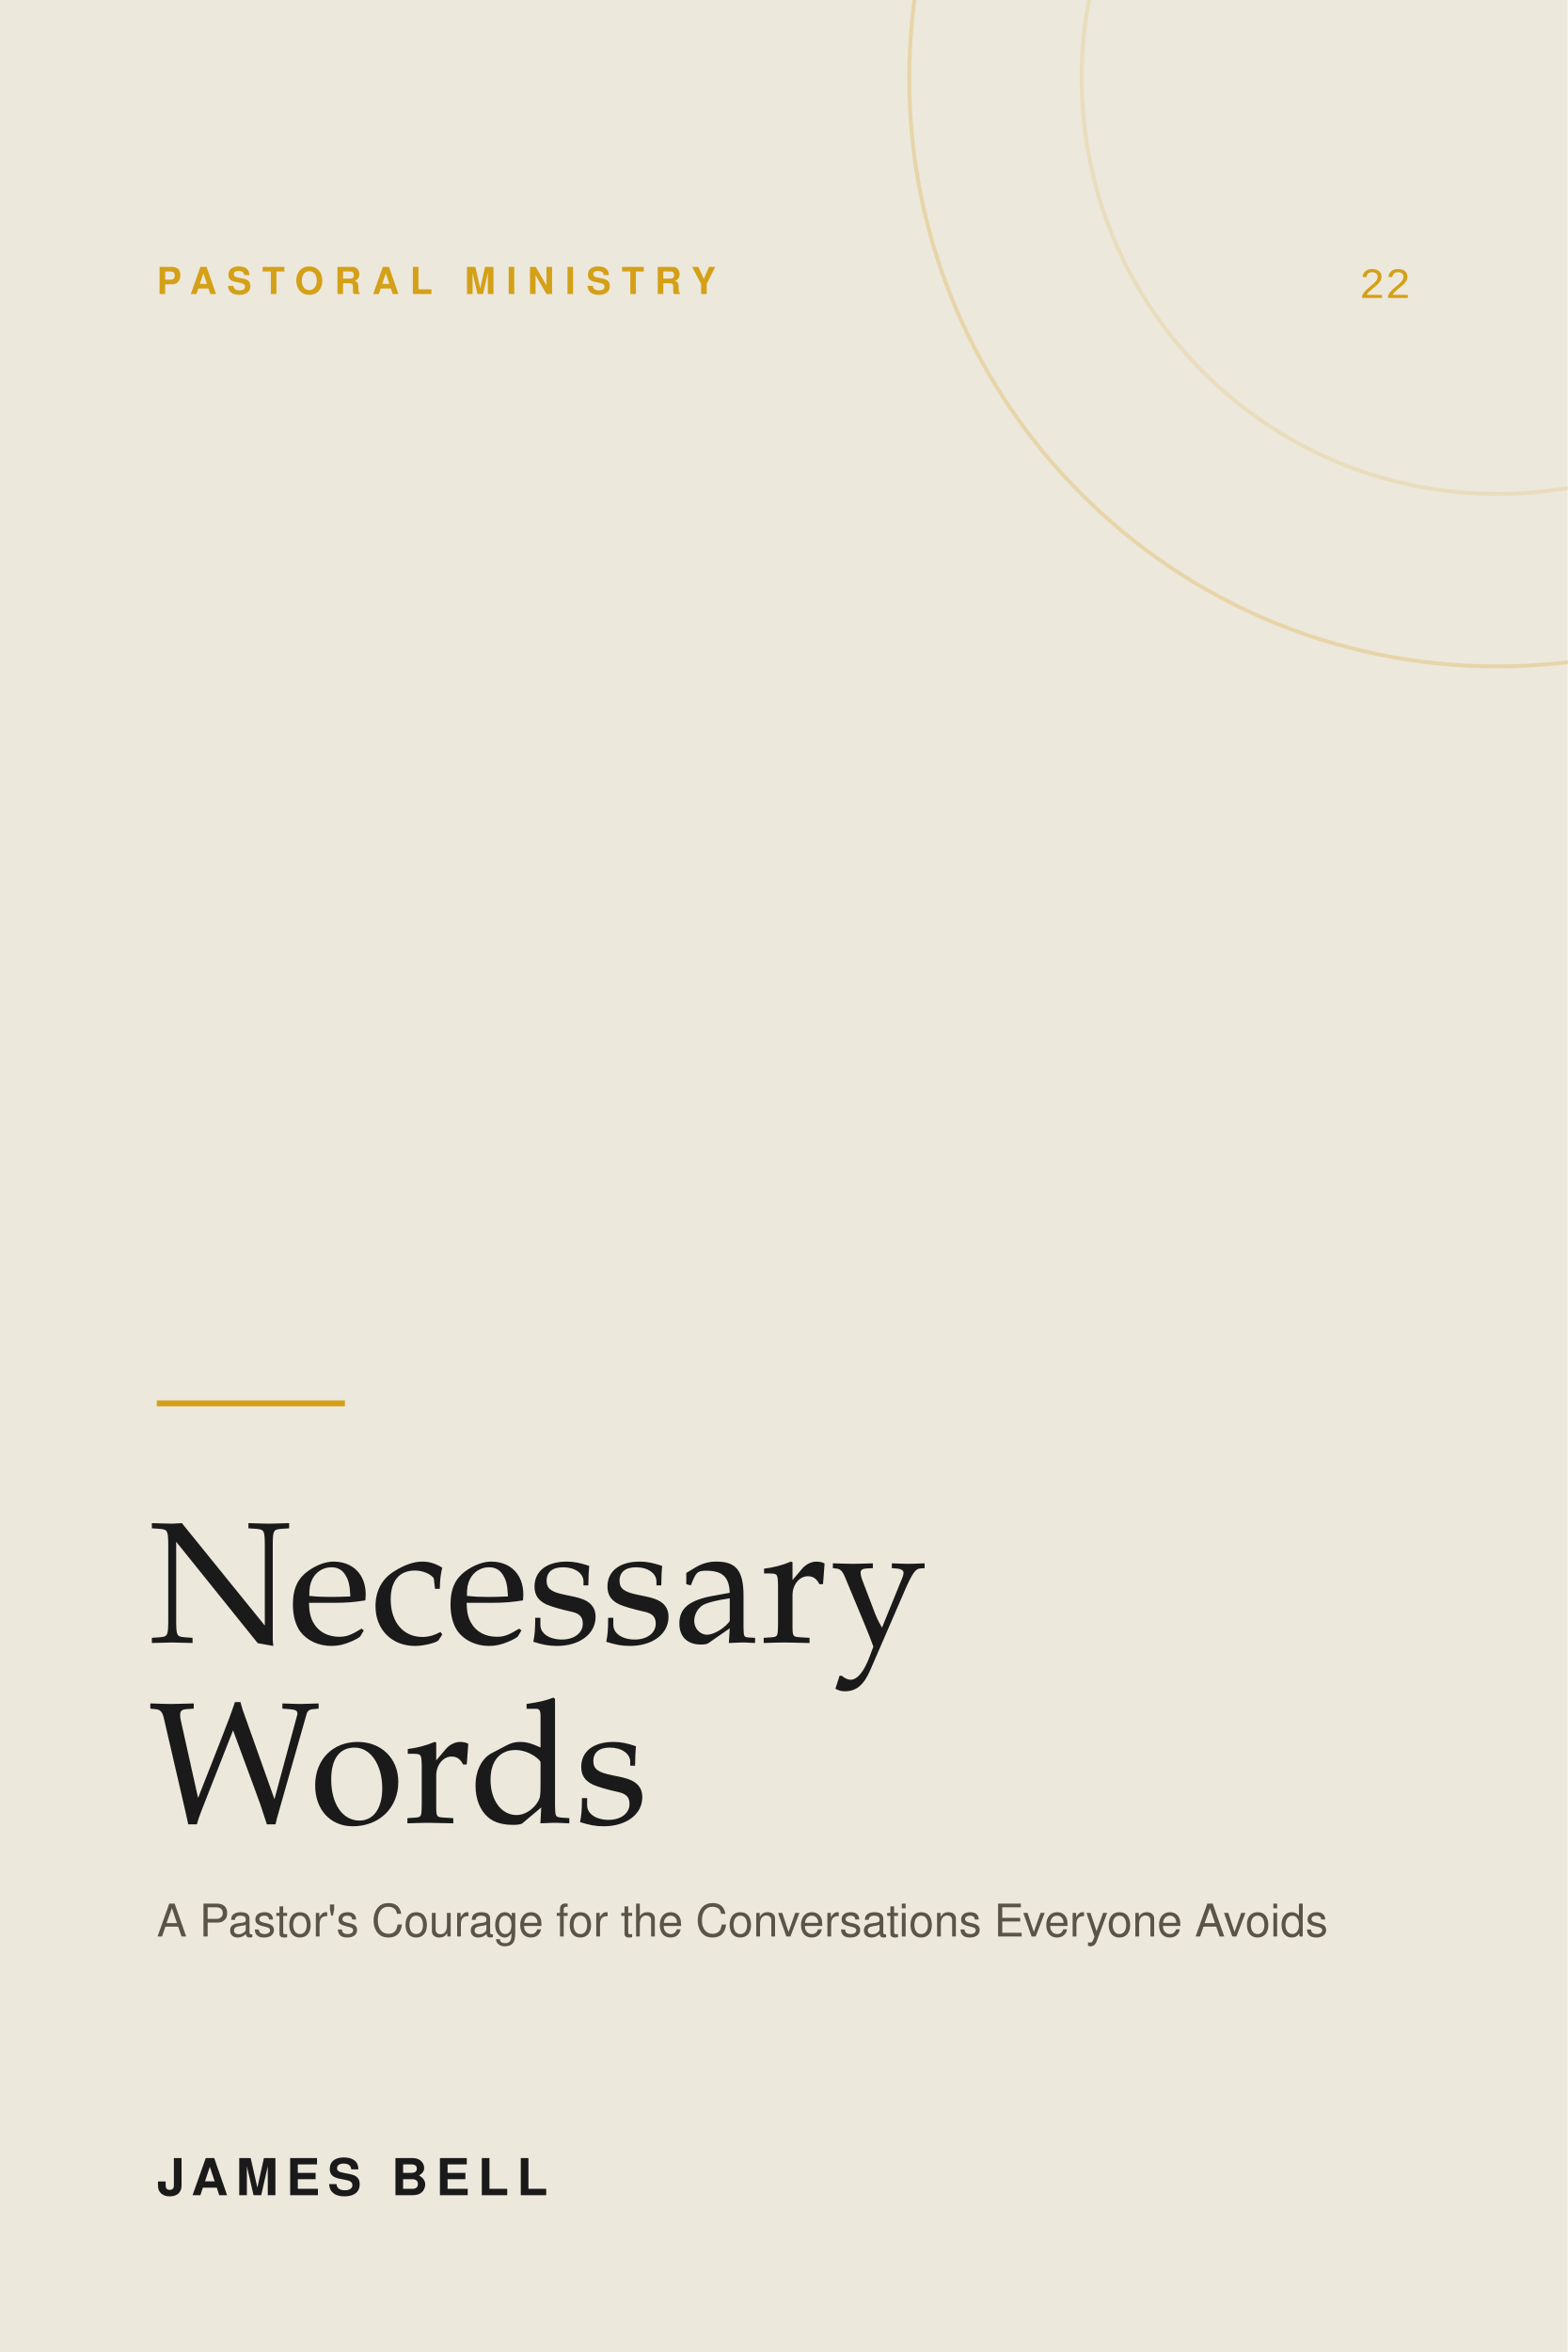
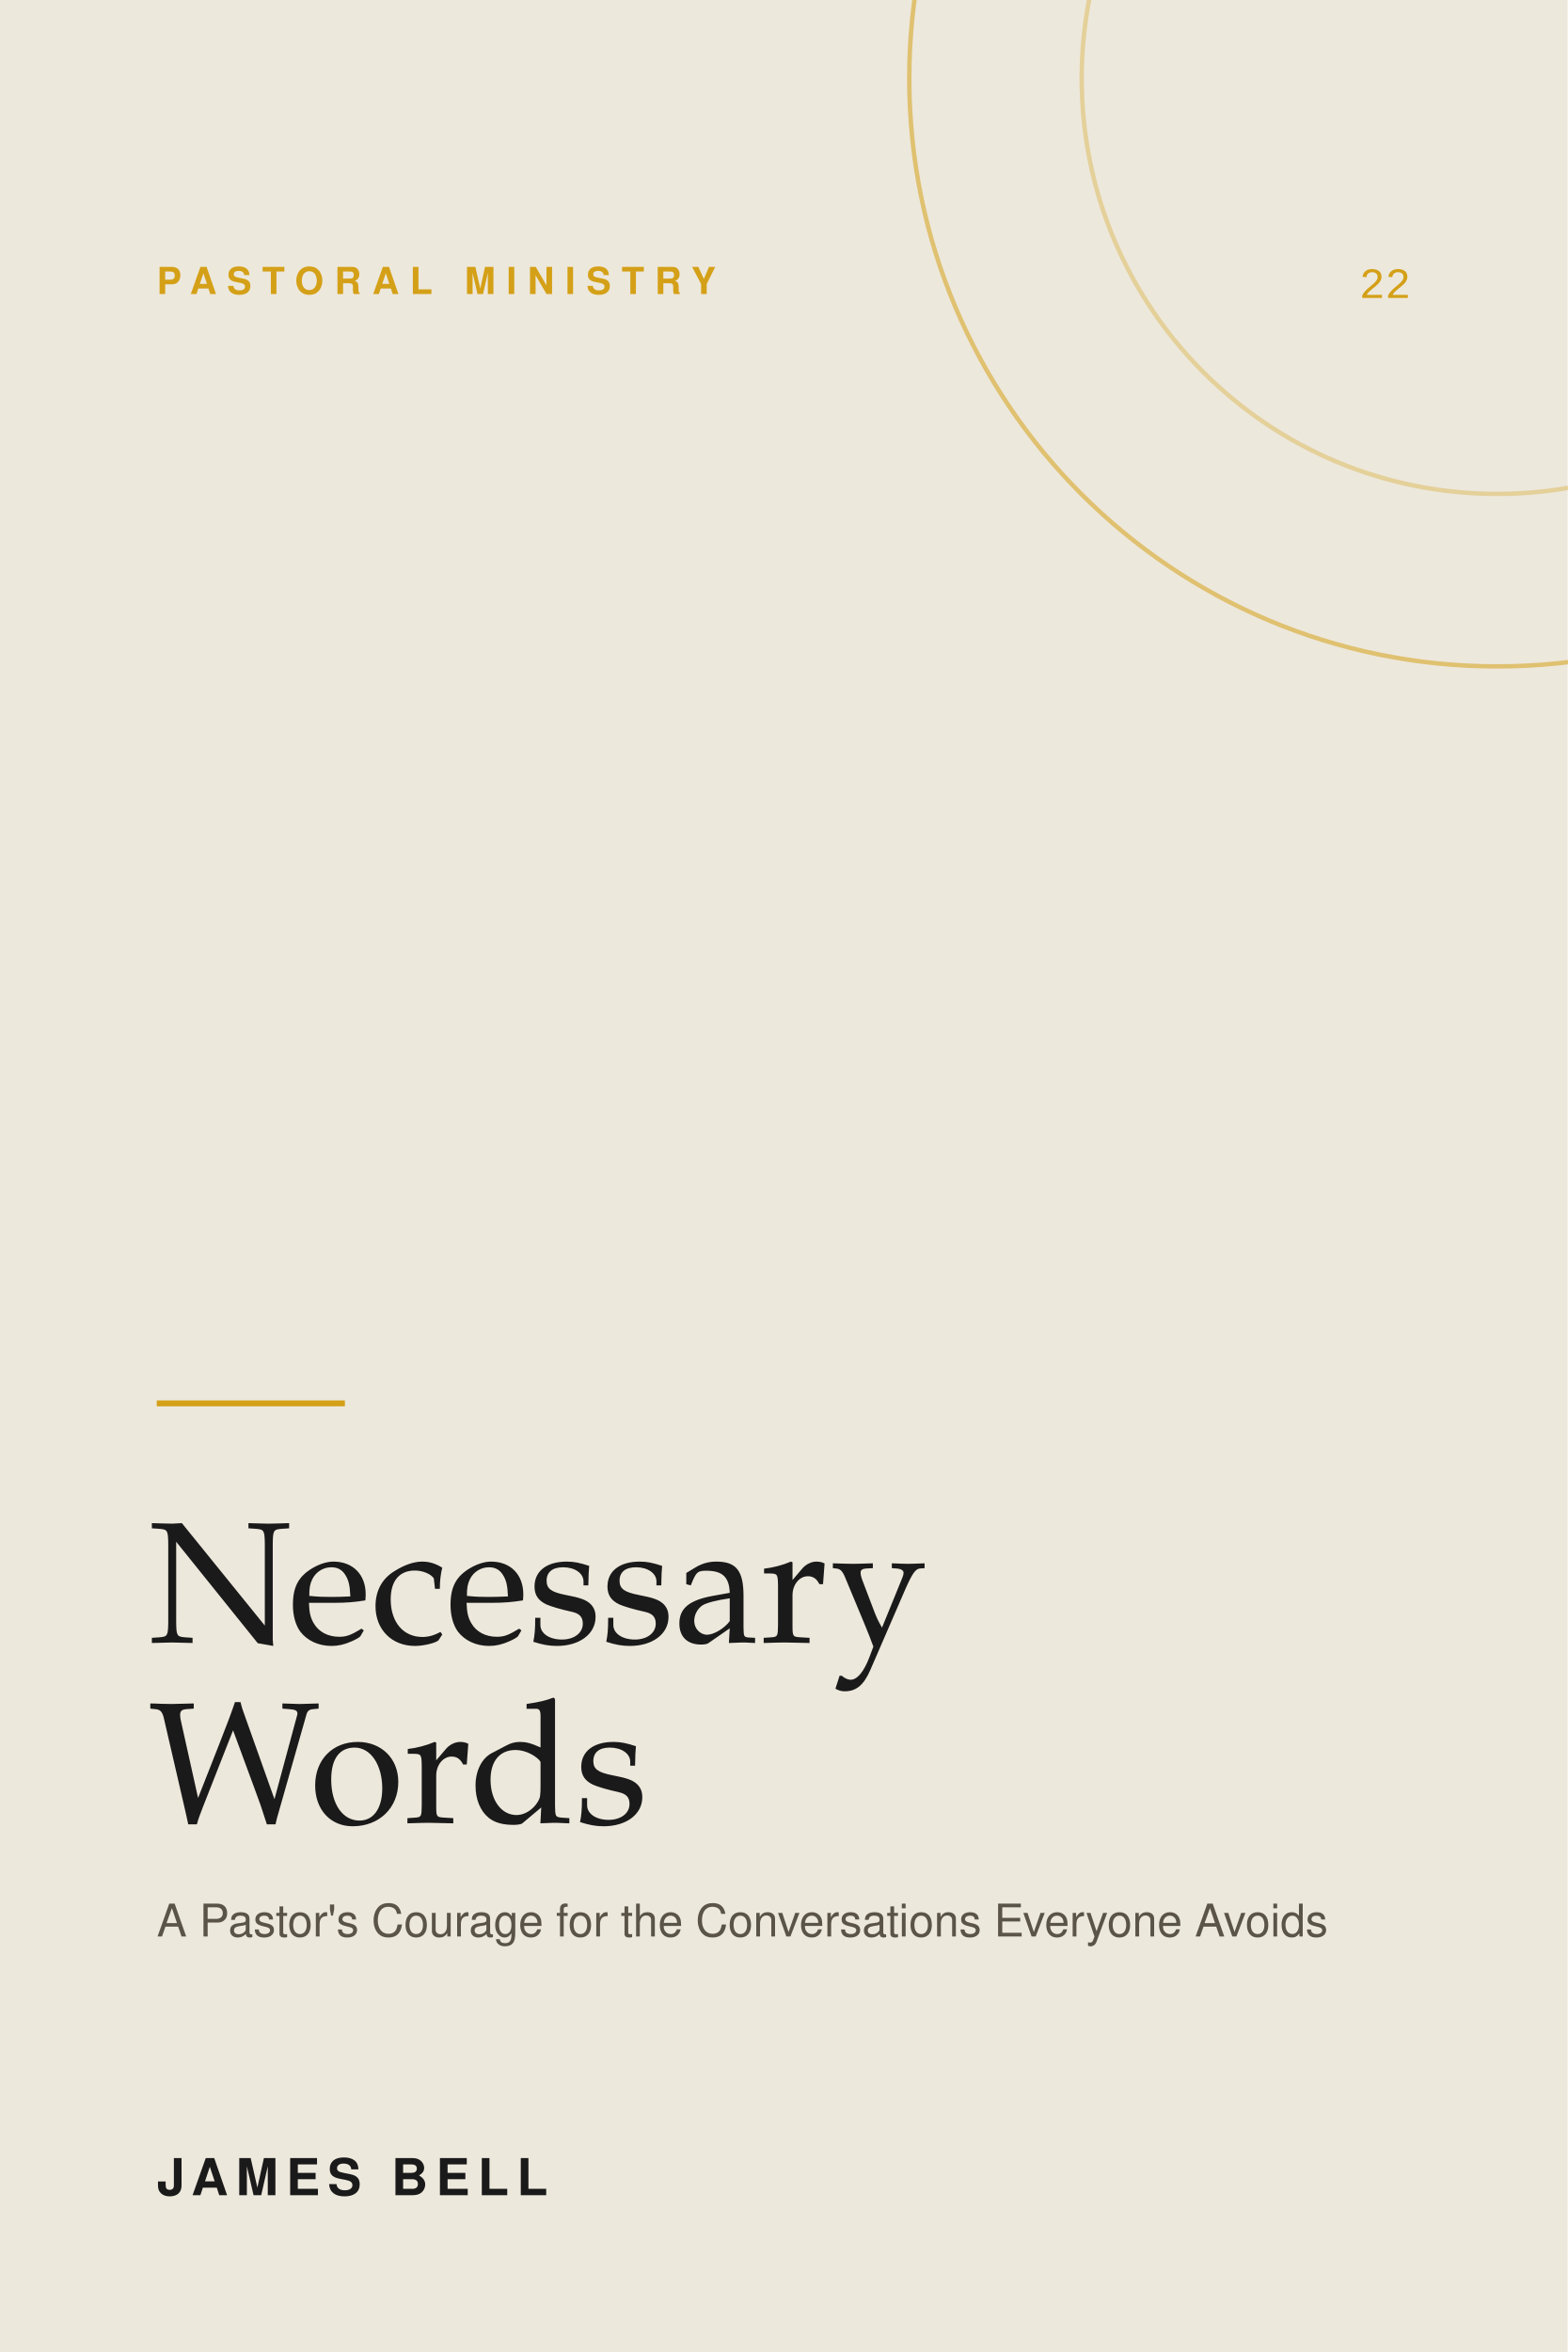
<svg xmlns="http://www.w3.org/2000/svg" width="800" height="1200" viewBox="0 0 800 1200" role="img" aria-label="Necessary Words by James Bell">
  <rect width="800" height="1200" fill="#EDE8DC" />
-   <circle cx="764" cy="40" r="300" fill="none" stroke="#D4A017" stroke-width="2" opacity="0.26" />
-   <circle cx="764" cy="40" r="212" fill="none" stroke="#D4A017" stroke-width="2" opacity="0.16" />
+   <circle cx="764" cy="40" r="300" fill="none" stroke="#D4A017" stroke-width="2.25" opacity="0.55" />
+   <circle cx="764" cy="40" r="212" fill="none" stroke="#D4A017" stroke-width="2.25" opacity="0.34" />
  <text x="80" y="150" font-family="Helvetica, Arial, sans-serif" font-size="19" letter-spacing="5.5" font-weight="700" fill="#D4A017">PASTORAL MINISTRY</text>
  <text x="720" y="152" text-anchor="end" font-family="'JetBrains Mono', 'Courier New', monospace" font-size="22" fill="#D4A017">22</text>
  <line x1="80" y1="716" x2="176" y2="716" stroke="#D4A017" stroke-width="3" />
  <text x="76" y="838" font-family="Palatino, 'Palatino Linotype', Georgia, serif" font-size="88" fill="#1A1A1A">Necessary</text>
  <text x="76" y="930" font-family="Palatino, 'Palatino Linotype', Georgia, serif" font-size="88" fill="#1A1A1A">Words</text>
  <text x="80" y="988" font-family="Helvetica, Arial, sans-serif" font-size="23" fill="#5A5448">A Pastor's Courage for the Conversations Everyone Avoids</text>
  <text x="80" y="1120" font-family="Helvetica, Arial, sans-serif" font-size="26" letter-spacing="4" font-weight="700" fill="#1A1A1A">JAMES BELL</text>
</svg>
